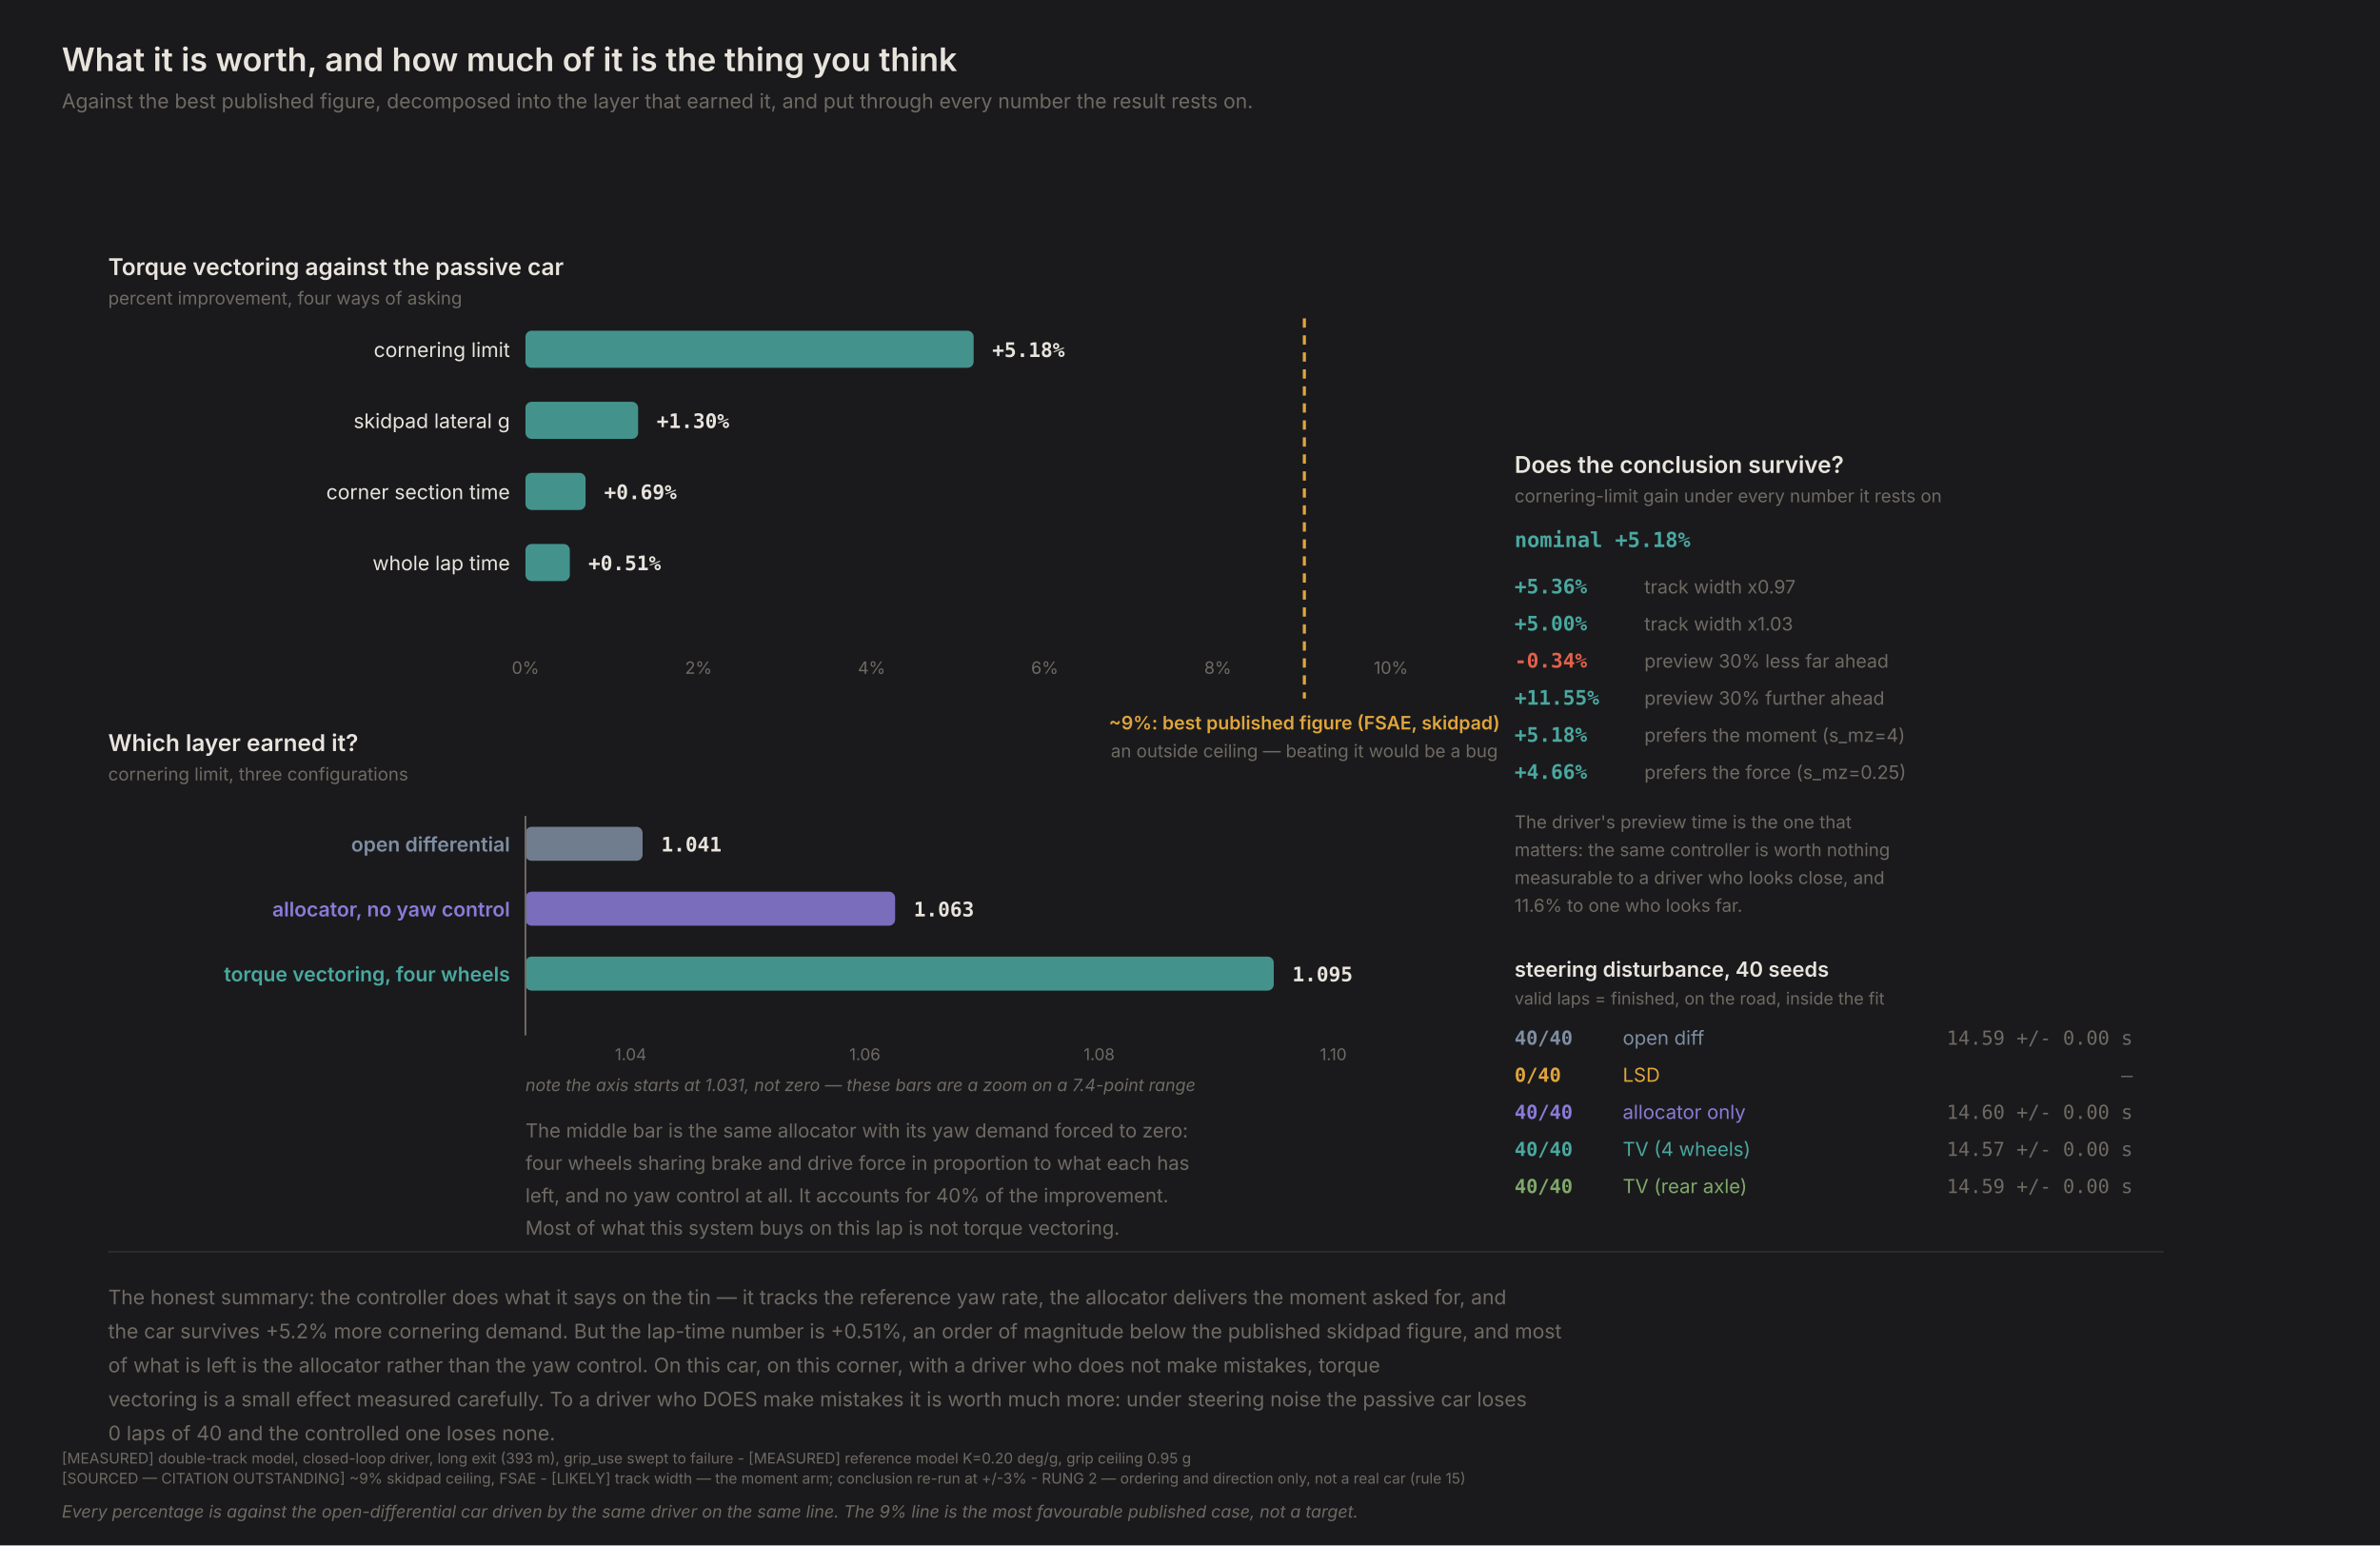
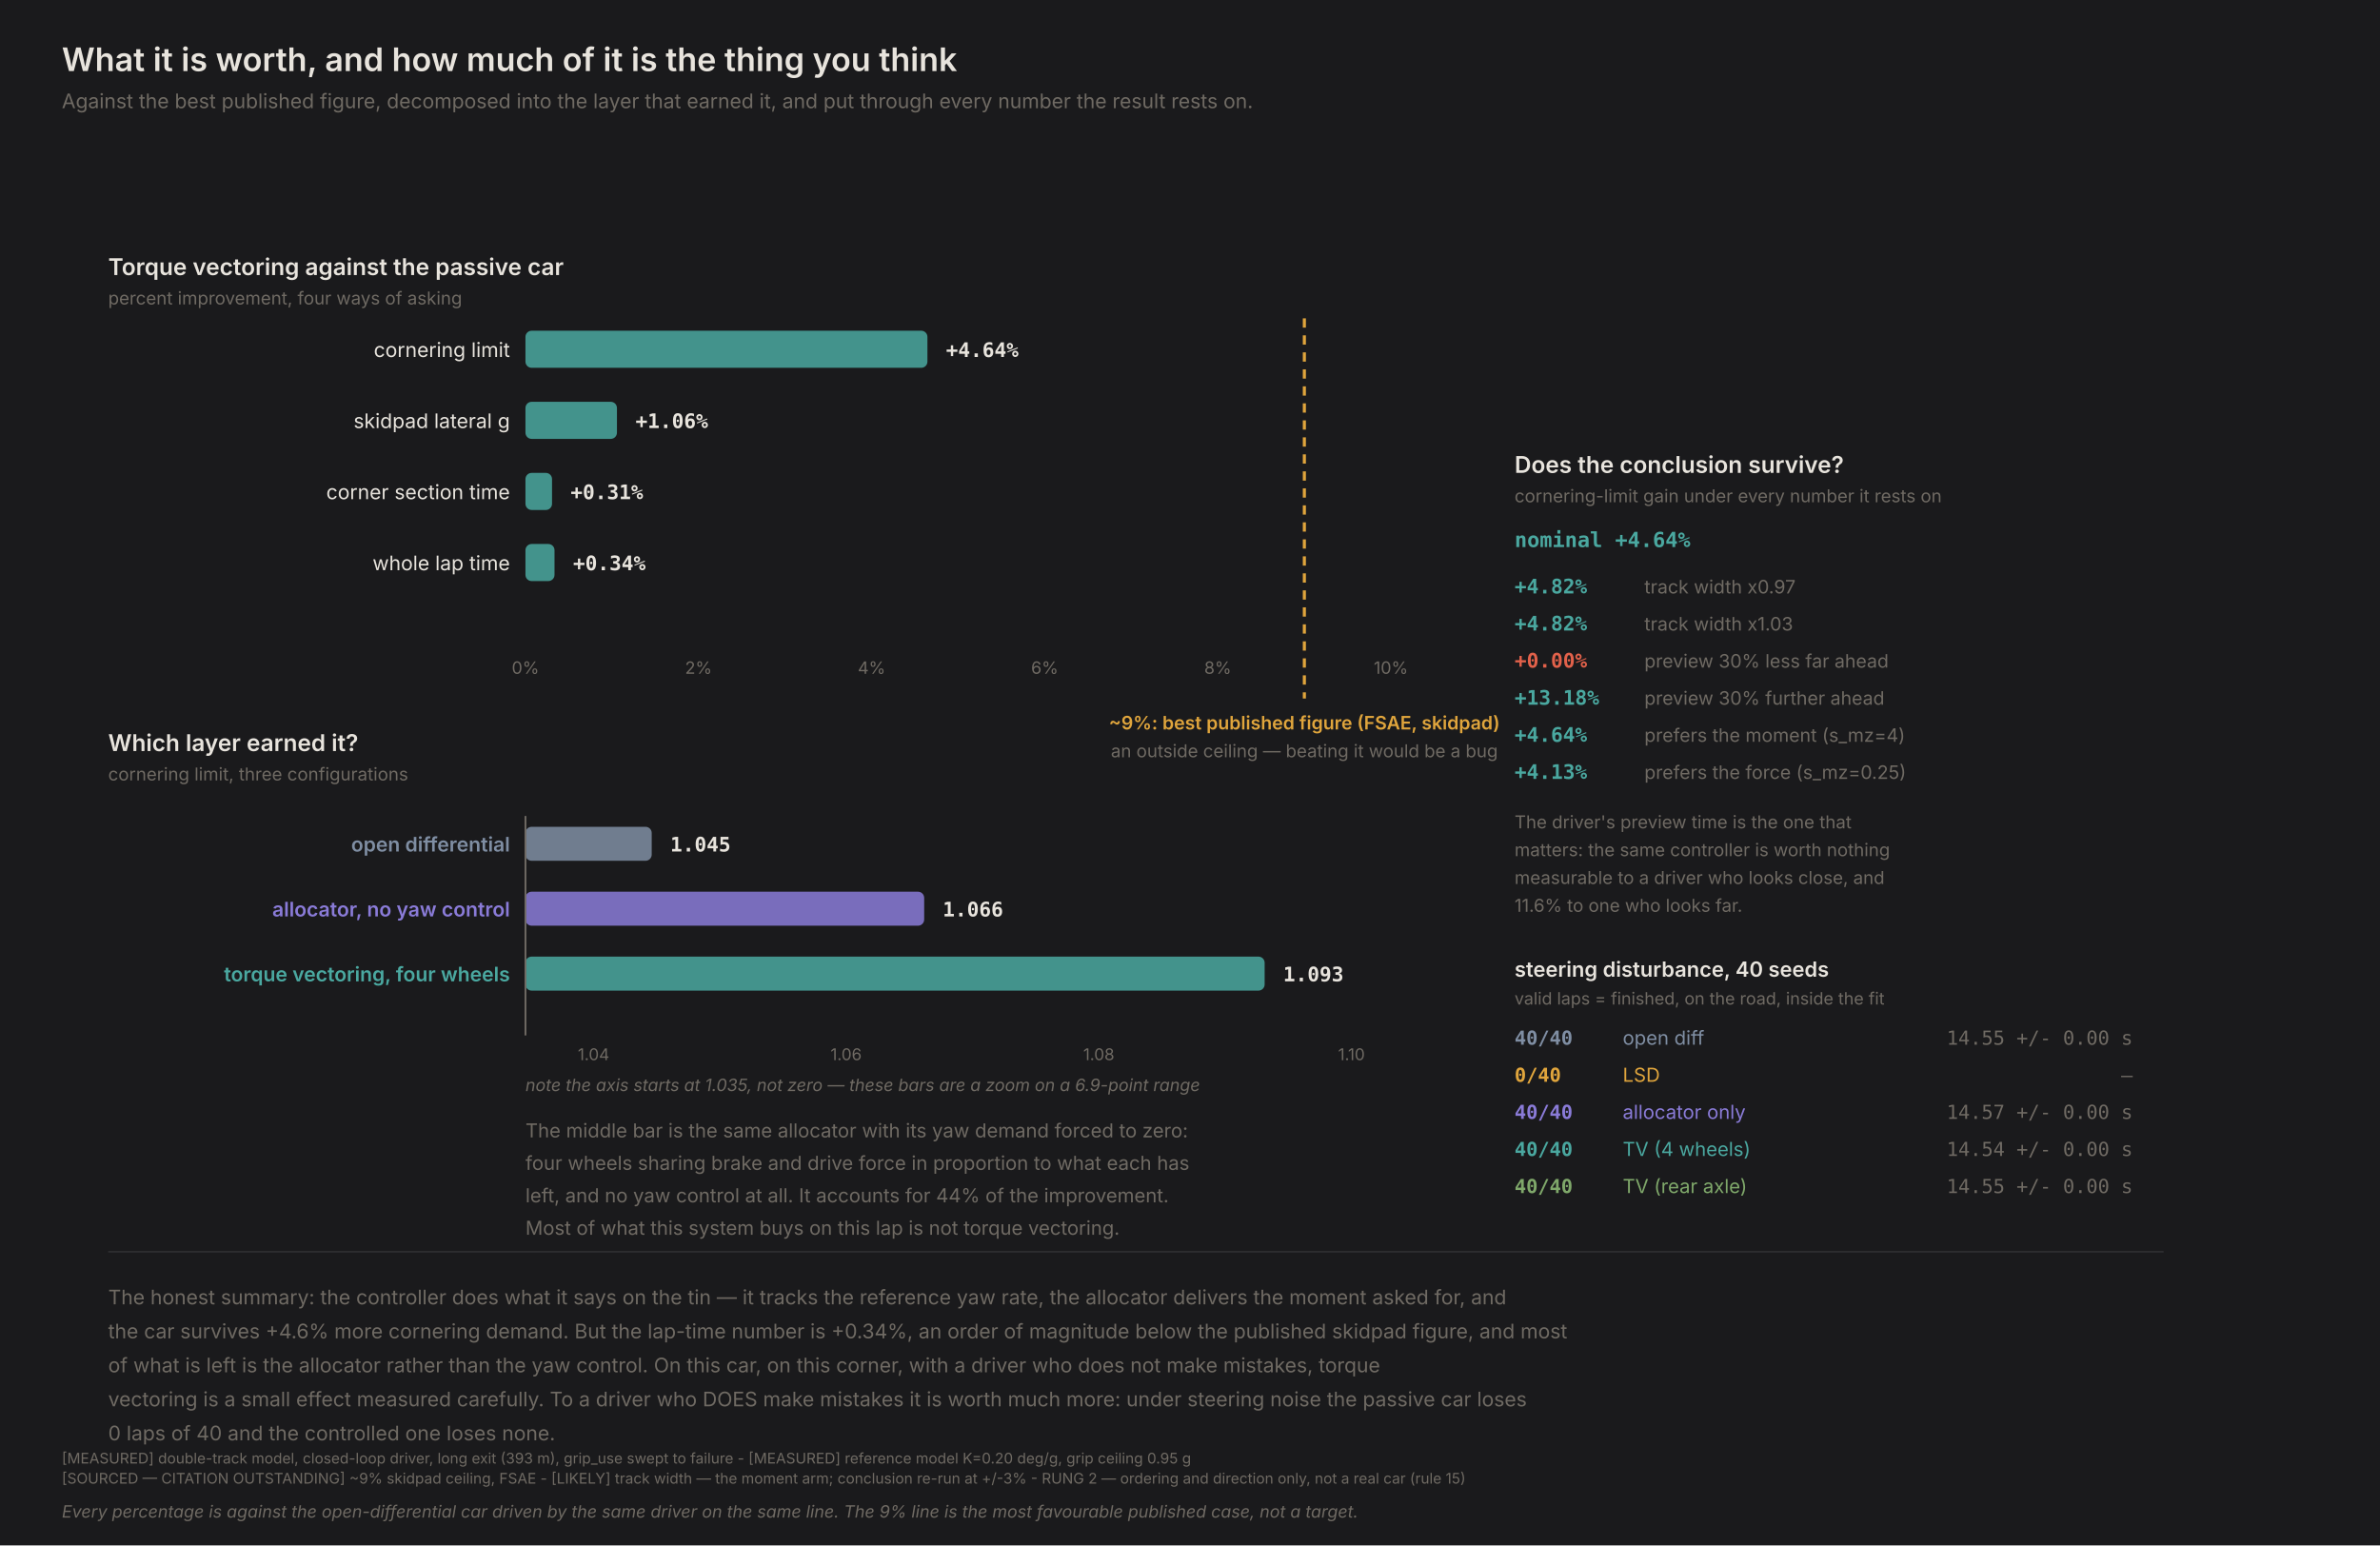
<svg xmlns="http://www.w3.org/2000/svg" width="1540" height="1000" viewBox="0 0 1540 1000" font-family="Inter, system-ui, sans-serif">
  <rect width="1540" height="1000" fill="#1a1a1c" />
  <text x="40" y="46" fill="#e8e4dd" font-size="21" font-weight="600">What it is worth, and how much of it is the thing you think</text>
  <text x="40" y="70" fill="#6f6a63" font-size="13">Against the best published figure, decomposed into the layer that earned it, and put through every number the result rests on.</text>
  <text x="70.0" y="178.0" fill="#e8e4dd" font-size="15" text-anchor="start" font-weight="600" font-style="normal">Torque vectoring against the passive car</text>
  <text x="70.0" y="197.0" fill="#6f6a63" font-size="11.5" text-anchor="start" font-weight="normal" font-style="normal">percent improvement, four ways of asking</text>
  <text x="330.0" y="231.0" fill="#e8e4dd" font-size="13" text-anchor="end" font-weight="normal" font-style="normal">cornering limit</text>
-   <rect x="340" y="214" width="290.0" height="24" rx="4" fill="#4aa8a0" opacity="0.85" />
-   <text x="642.0" y="231.0" fill="#e8e4dd" font-size="13" text-anchor="start" font-weight="600" font-style="normal" font-family="ui-monospace, SFMono-Regular, Menlo, monospace">+5.18%</text>
+   <rect x="340" y="214" width="260.1" height="24" rx="4" fill="#4aa8a0" opacity="0.85" />
+   <text x="612.1" y="231.0" fill="#e8e4dd" font-size="13" text-anchor="start" font-weight="600" font-style="normal" font-family="ui-monospace, SFMono-Regular, Menlo, monospace">+4.64%</text>
  <text x="330.0" y="277.0" fill="#e8e4dd" font-size="13" text-anchor="end" font-weight="normal" font-style="normal">skidpad lateral g</text>
-   <rect x="340" y="260" width="72.9" height="24" rx="4" fill="#4aa8a0" opacity="0.85" />
-   <text x="424.9" y="277.0" fill="#e8e4dd" font-size="13" text-anchor="start" font-weight="600" font-style="normal" font-family="ui-monospace, SFMono-Regular, Menlo, monospace">+1.30%</text>
+   <rect x="340" y="260" width="59.2" height="24" rx="4" fill="#4aa8a0" opacity="0.85" />
+   <text x="411.2" y="277.0" fill="#e8e4dd" font-size="13" text-anchor="start" font-weight="600" font-style="normal" font-family="ui-monospace, SFMono-Regular, Menlo, monospace">+1.06%</text>
  <text x="330.0" y="323.0" fill="#e8e4dd" font-size="13" text-anchor="end" font-weight="normal" font-style="normal">corner section time</text>
-   <rect x="340" y="306" width="38.9" height="24" rx="4" fill="#4aa8a0" opacity="0.85" />
-   <text x="390.9" y="323.0" fill="#e8e4dd" font-size="13" text-anchor="start" font-weight="600" font-style="normal" font-family="ui-monospace, SFMono-Regular, Menlo, monospace">+0.69%</text>
+   <rect x="340" y="306" width="17.2" height="24" rx="4" fill="#4aa8a0" opacity="0.85" />
+   <text x="369.2" y="323.0" fill="#e8e4dd" font-size="13" text-anchor="start" font-weight="600" font-style="normal" font-family="ui-monospace, SFMono-Regular, Menlo, monospace">+0.31%</text>
  <text x="330.0" y="369.0" fill="#e8e4dd" font-size="13" text-anchor="end" font-weight="normal" font-style="normal">whole lap time</text>
-   <rect x="340" y="352" width="28.7" height="24" rx="4" fill="#4aa8a0" opacity="0.85" />
-   <text x="380.7" y="369.0" fill="#e8e4dd" font-size="13" text-anchor="start" font-weight="600" font-style="normal" font-family="ui-monospace, SFMono-Regular, Menlo, monospace">+0.51%</text>
+   <rect x="340" y="352" width="18.8" height="24" rx="4" fill="#4aa8a0" opacity="0.85" />
+   <text x="370.8" y="369.0" fill="#e8e4dd" font-size="13" text-anchor="start" font-weight="600" font-style="normal" font-family="ui-monospace, SFMono-Regular, Menlo, monospace">+0.34%</text>
  <line x1="844.0" y1="206" x2="844.0" y2="452" stroke="#e0a53c" stroke-width="2" stroke-dasharray="6 5" />
  <text x="844.0" y="472.0" fill="#e0a53c" font-size="12" text-anchor="middle" font-weight="600" font-style="normal">~9%: best published figure (FSAE, skidpad)</text>
  <text x="844.0" y="490.0" fill="#6f6a63" font-size="11.5" text-anchor="middle" font-weight="normal" font-style="normal">an outside ceiling — beating it would be a bug</text>
  <text x="340.0" y="436.0" fill="#6f6a63" font-size="11" text-anchor="middle" font-weight="normal" font-style="normal">0%</text>
  <text x="452.0" y="436.0" fill="#6f6a63" font-size="11" text-anchor="middle" font-weight="normal" font-style="normal">2%</text>
  <text x="564.0" y="436.0" fill="#6f6a63" font-size="11" text-anchor="middle" font-weight="normal" font-style="normal">4%</text>
  <text x="676.0" y="436.0" fill="#6f6a63" font-size="11" text-anchor="middle" font-weight="normal" font-style="normal">6%</text>
  <text x="788.0" y="436.0" fill="#6f6a63" font-size="11" text-anchor="middle" font-weight="normal" font-style="normal">8%</text>
  <text x="900.0" y="436.0" fill="#6f6a63" font-size="11" text-anchor="middle" font-weight="normal" font-style="normal">10%</text>
  <text x="70.0" y="486.0" fill="#e8e4dd" font-size="15" text-anchor="start" font-weight="600" font-style="normal">Which layer earned it?</text>
  <text x="70.0" y="505.0" fill="#6f6a63" font-size="11.5" text-anchor="start" font-weight="normal" font-style="normal">cornering limit, three configurations</text>
  <text x="330.0" y="551.0" fill="#7f8ea3" font-size="13" text-anchor="end" font-weight="600" font-style="normal">open differential</text>
-   <rect x="340" y="535" width="75.8" height="22" rx="4" fill="#7f8ea3" opacity="0.85" />
-   <text x="427.8" y="551.0" fill="#e8e4dd" font-size="13" text-anchor="start" font-weight="600" font-style="normal" font-family="ui-monospace, SFMono-Regular, Menlo, monospace">1.041</text>
+   <rect x="340" y="535" width="81.7" height="22" rx="4" fill="#7f8ea3" opacity="0.85" />
+   <text x="433.7" y="551.0" fill="#e8e4dd" font-size="13" text-anchor="start" font-weight="600" font-style="normal" font-family="ui-monospace, SFMono-Regular, Menlo, monospace">1.045</text>
  <text x="330.0" y="593.0" fill="#8a7bd8" font-size="13" text-anchor="end" font-weight="600" font-style="normal">allocator, no yaw control</text>
-   <rect x="340" y="577" width="239.2" height="22" rx="4" fill="#8a7bd8" opacity="0.85" />
-   <text x="591.2" y="593.0" fill="#e8e4dd" font-size="13" text-anchor="start" font-weight="600" font-style="normal" font-family="ui-monospace, SFMono-Regular, Menlo, monospace">1.063</text>
+   <rect x="340" y="577" width="258.0" height="22" rx="4" fill="#8a7bd8" opacity="0.85" />
+   <text x="610.0" y="593.0" fill="#e8e4dd" font-size="13" text-anchor="start" font-weight="600" font-style="normal" font-family="ui-monospace, SFMono-Regular, Menlo, monospace">1.066</text>
  <text x="330.0" y="635.0" fill="#4aa8a0" font-size="13" text-anchor="end" font-weight="600" font-style="normal">torque vectoring, four wheels</text>
-   <rect x="340" y="619" width="484.2" height="22" rx="4" fill="#4aa8a0" opacity="0.85" />
-   <text x="836.2" y="635.0" fill="#e8e4dd" font-size="13" text-anchor="start" font-weight="600" font-style="normal" font-family="ui-monospace, SFMono-Regular, Menlo, monospace">1.095</text>
+   <rect x="340" y="619" width="478.3" height="22" rx="4" fill="#4aa8a0" opacity="0.85" />
+   <text x="830.3" y="635.0" fill="#e8e4dd" font-size="13" text-anchor="start" font-weight="600" font-style="normal" font-family="ui-monospace, SFMono-Regular, Menlo, monospace">1.093</text>
  <line x1="340" y1="528" x2="340" y2="670" stroke="#6f6a63" stroke-width="1.2" />
-   <text x="408.1" y="686.0" fill="#6f6a63" font-size="10.5" text-anchor="middle" font-weight="normal" font-style="normal">1.04</text>
-   <text x="559.6" y="686.0" fill="#6f6a63" font-size="10.5" text-anchor="middle" font-weight="normal" font-style="normal">1.06</text>
-   <text x="711.2" y="686.0" fill="#6f6a63" font-size="10.5" text-anchor="middle" font-weight="normal" font-style="normal">1.08</text>
-   <text x="862.7" y="686.0" fill="#6f6a63" font-size="10.5" text-anchor="middle" font-weight="normal" font-style="normal">1.10</text>
-   <text x="340.0" y="706.0" fill="#6f6a63" font-size="11" text-anchor="start" font-weight="normal" font-style="italic">note the axis starts at 1.031, not zero — these bars are a zoom on a 7.4-point range</text>
+   <text x="384.1" y="686.0" fill="#6f6a63" font-size="10.5" text-anchor="middle" font-weight="normal" font-style="normal">1.04</text>
+   <text x="547.5" y="686.0" fill="#6f6a63" font-size="10.5" text-anchor="middle" font-weight="normal" font-style="normal">1.06</text>
+   <text x="711.0" y="686.0" fill="#6f6a63" font-size="10.5" text-anchor="middle" font-weight="normal" font-style="normal">1.08</text>
+   <text x="874.5" y="686.0" fill="#6f6a63" font-size="10.5" text-anchor="middle" font-weight="normal" font-style="normal">1.10</text>
+   <text x="340.0" y="706.0" fill="#6f6a63" font-size="11" text-anchor="start" font-weight="normal" font-style="italic">note the axis starts at 1.035, not zero — these bars are a zoom on a 6.9-point range</text>
  <text x="340.0" y="736.0" fill="#6f6a63" font-size="12.5" text-anchor="start" font-weight="normal" font-style="normal">The middle bar is the same allocator with its yaw demand forced to zero:</text>
  <text x="340.0" y="757.0" fill="#6f6a63" font-size="12.5" text-anchor="start" font-weight="normal" font-style="normal">four wheels sharing brake and drive force in proportion to what each has</text>
-   <text x="340.0" y="778.0" fill="#6f6a63" font-size="12.5" text-anchor="start" font-weight="normal" font-style="normal">left, and no yaw control at all. It accounts for 40% of the improvement.</text>
+   <text x="340.0" y="778.0" fill="#6f6a63" font-size="12.5" text-anchor="start" font-weight="normal" font-style="normal">left, and no yaw control at all. It accounts for 44% of the improvement.</text>
  <text x="340.0" y="799.0" fill="#6f6a63" font-size="12.5" text-anchor="start" font-weight="normal" font-style="normal">Most of what this system buys on this lap is not torque vectoring.</text>
  <text x="980.0" y="306.0" fill="#e8e4dd" font-size="15" text-anchor="start" font-weight="600" font-style="normal">Does the conclusion survive?</text>
  <text x="980.0" y="325.0" fill="#6f6a63" font-size="11.5" text-anchor="start" font-weight="normal" font-style="normal">cornering-limit gain under every number it rests on</text>
-   <text x="980.0" y="354.0" fill="#4aa8a0" font-size="13.5" text-anchor="start" font-weight="600" font-style="normal" font-family="ui-monospace, SFMono-Regular, Menlo, monospace">nominal    +5.18%</text>
-   <text x="980.0" y="384.0" fill="#4aa8a0" font-size="13" text-anchor="start" font-weight="600" font-style="normal" font-family="ui-monospace, SFMono-Regular, Menlo, monospace"> +5.36%</text>
+   <text x="980.0" y="354.0" fill="#4aa8a0" font-size="13.5" text-anchor="start" font-weight="600" font-style="normal" font-family="ui-monospace, SFMono-Regular, Menlo, monospace">nominal    +4.64%</text>
+   <text x="980.0" y="384.0" fill="#4aa8a0" font-size="13" text-anchor="start" font-weight="600" font-style="normal" font-family="ui-monospace, SFMono-Regular, Menlo, monospace"> +4.82%</text>
  <text x="1064.0" y="384.0" fill="#6f6a63" font-size="12" text-anchor="start" font-weight="normal" font-style="normal">track width x0.97</text>
-   <text x="980.0" y="408.0" fill="#4aa8a0" font-size="13" text-anchor="start" font-weight="600" font-style="normal" font-family="ui-monospace, SFMono-Regular, Menlo, monospace"> +5.00%</text>
+   <text x="980.0" y="408.0" fill="#4aa8a0" font-size="13" text-anchor="start" font-weight="600" font-style="normal" font-family="ui-monospace, SFMono-Regular, Menlo, monospace"> +4.82%</text>
  <text x="1064.0" y="408.0" fill="#6f6a63" font-size="12" text-anchor="start" font-weight="normal" font-style="normal">track width x1.03</text>
-   <text x="980.0" y="432.0" fill="#e2614a" font-size="13" text-anchor="start" font-weight="600" font-style="normal" font-family="ui-monospace, SFMono-Regular, Menlo, monospace"> -0.34%</text>
+   <text x="980.0" y="432.0" fill="#e2614a" font-size="13" text-anchor="start" font-weight="600" font-style="normal" font-family="ui-monospace, SFMono-Regular, Menlo, monospace"> +0.00%</text>
  <text x="1064.0" y="432.0" fill="#6f6a63" font-size="12" text-anchor="start" font-weight="normal" font-style="normal">preview 30% less far ahead</text>
-   <text x="980.0" y="456.0" fill="#4aa8a0" font-size="13" text-anchor="start" font-weight="600" font-style="normal" font-family="ui-monospace, SFMono-Regular, Menlo, monospace">+11.55%</text>
+   <text x="980.0" y="456.0" fill="#4aa8a0" font-size="13" text-anchor="start" font-weight="600" font-style="normal" font-family="ui-monospace, SFMono-Regular, Menlo, monospace">+13.18%</text>
  <text x="1064.0" y="456.0" fill="#6f6a63" font-size="12" text-anchor="start" font-weight="normal" font-style="normal">preview 30% further ahead</text>
-   <text x="980.0" y="480.0" fill="#4aa8a0" font-size="13" text-anchor="start" font-weight="600" font-style="normal" font-family="ui-monospace, SFMono-Regular, Menlo, monospace"> +5.18%</text>
+   <text x="980.0" y="480.0" fill="#4aa8a0" font-size="13" text-anchor="start" font-weight="600" font-style="normal" font-family="ui-monospace, SFMono-Regular, Menlo, monospace"> +4.64%</text>
  <text x="1064.0" y="480.0" fill="#6f6a63" font-size="12" text-anchor="start" font-weight="normal" font-style="normal">prefers the moment (s_mz=4)</text>
-   <text x="980.0" y="504.0" fill="#4aa8a0" font-size="13" text-anchor="start" font-weight="600" font-style="normal" font-family="ui-monospace, SFMono-Regular, Menlo, monospace"> +4.66%</text>
+   <text x="980.0" y="504.0" fill="#4aa8a0" font-size="13" text-anchor="start" font-weight="600" font-style="normal" font-family="ui-monospace, SFMono-Regular, Menlo, monospace"> +4.13%</text>
  <text x="1064.0" y="504.0" fill="#6f6a63" font-size="12" text-anchor="start" font-weight="normal" font-style="normal">prefers the force (s_mz=0.25)</text>
  <text x="980.0" y="536.0" fill="#6f6a63" font-size="11.5" text-anchor="start" font-weight="normal" font-style="normal">The driver's preview time is the one that</text>
  <text x="980.0" y="554.0" fill="#6f6a63" font-size="11.5" text-anchor="start" font-weight="normal" font-style="normal">matters: the same controller is worth nothing</text>
  <text x="980.0" y="572.0" fill="#6f6a63" font-size="11.5" text-anchor="start" font-weight="normal" font-style="normal">measurable to a driver who looks close, and</text>
  <text x="980.0" y="590.0" fill="#6f6a63" font-size="11.5" text-anchor="start" font-weight="normal" font-style="normal">11.6% to one who looks far.</text>
  <text x="980.0" y="632.0" fill="#e8e4dd" font-size="13.5" text-anchor="start" font-weight="600" font-style="normal">steering disturbance, 40 seeds</text>
  <text x="980.0" y="650.0" fill="#6f6a63" font-size="11" text-anchor="start" font-weight="normal" font-style="normal">valid laps = finished, on the road, inside the fit</text>
  <text x="980.0" y="676.0" fill="#7f8ea3" font-size="12.5" text-anchor="start" font-weight="600" font-style="normal" font-family="ui-monospace, SFMono-Regular, Menlo, monospace"> 40/40</text>
  <text x="1050.0" y="676.0" fill="#7f8ea3" font-size="12.5" text-anchor="start" font-weight="normal" font-style="normal">open diff</text>
-   <text x="1380.0" y="676.0" fill="#6f6a63" font-size="12.5" text-anchor="end" font-weight="normal" font-style="normal" font-family="ui-monospace, SFMono-Regular, Menlo, monospace">14.59 +/- 0.00 s</text>
+   <text x="1380.0" y="676.0" fill="#6f6a63" font-size="12.5" text-anchor="end" font-weight="normal" font-style="normal" font-family="ui-monospace, SFMono-Regular, Menlo, monospace">14.55 +/- 0.00 s</text>
  <text x="980.0" y="700.0" fill="#e0a53c" font-size="12.5" text-anchor="start" font-weight="600" font-style="normal" font-family="ui-monospace, SFMono-Regular, Menlo, monospace">  0/40</text>
  <text x="1050.0" y="700.0" fill="#e0a53c" font-size="12.5" text-anchor="start" font-weight="normal" font-style="normal">LSD</text>
  <text x="1380.0" y="700.0" fill="#6f6a63" font-size="12.5" text-anchor="end" font-weight="normal" font-style="normal" font-family="ui-monospace, SFMono-Regular, Menlo, monospace">—</text>
  <text x="980.0" y="724.0" fill="#8a7bd8" font-size="12.5" text-anchor="start" font-weight="600" font-style="normal" font-family="ui-monospace, SFMono-Regular, Menlo, monospace"> 40/40</text>
  <text x="1050.0" y="724.0" fill="#8a7bd8" font-size="12.5" text-anchor="start" font-weight="normal" font-style="normal">allocator only</text>
-   <text x="1380.0" y="724.0" fill="#6f6a63" font-size="12.5" text-anchor="end" font-weight="normal" font-style="normal" font-family="ui-monospace, SFMono-Regular, Menlo, monospace">14.60 +/- 0.00 s</text>
+   <text x="1380.0" y="724.0" fill="#6f6a63" font-size="12.5" text-anchor="end" font-weight="normal" font-style="normal" font-family="ui-monospace, SFMono-Regular, Menlo, monospace">14.57 +/- 0.00 s</text>
  <text x="980.0" y="748.0" fill="#4aa8a0" font-size="12.5" text-anchor="start" font-weight="600" font-style="normal" font-family="ui-monospace, SFMono-Regular, Menlo, monospace"> 40/40</text>
  <text x="1050.0" y="748.0" fill="#4aa8a0" font-size="12.5" text-anchor="start" font-weight="normal" font-style="normal">TV (4 wheels)</text>
-   <text x="1380.0" y="748.0" fill="#6f6a63" font-size="12.5" text-anchor="end" font-weight="normal" font-style="normal" font-family="ui-monospace, SFMono-Regular, Menlo, monospace">14.57 +/- 0.00 s</text>
+   <text x="1380.0" y="748.0" fill="#6f6a63" font-size="12.5" text-anchor="end" font-weight="normal" font-style="normal" font-family="ui-monospace, SFMono-Regular, Menlo, monospace">14.54 +/- 0.00 s</text>
  <text x="980.0" y="772.0" fill="#7fa86a" font-size="12.5" text-anchor="start" font-weight="600" font-style="normal" font-family="ui-monospace, SFMono-Regular, Menlo, monospace"> 40/40</text>
  <text x="1050.0" y="772.0" fill="#7fa86a" font-size="12.5" text-anchor="start" font-weight="normal" font-style="normal">TV (rear axle)</text>
-   <text x="1380.0" y="772.0" fill="#6f6a63" font-size="12.5" text-anchor="end" font-weight="normal" font-style="normal" font-family="ui-monospace, SFMono-Regular, Menlo, monospace">14.59 +/- 0.00 s</text>
+   <text x="1380.0" y="772.0" fill="#6f6a63" font-size="12.5" text-anchor="end" font-weight="normal" font-style="normal" font-family="ui-monospace, SFMono-Regular, Menlo, monospace">14.55 +/- 0.00 s</text>
  <line x1="70.0" y1="810.0" x2="1400.0" y2="810.0" stroke="#2e2e31" stroke-width="1.0" />
  <text x="70.0" y="844.0" fill="#6f6a63" font-size="13" text-anchor="start" font-weight="normal" font-style="normal">The honest summary: the controller does what it says on the tin — it tracks the reference yaw rate, the allocator delivers the moment asked for, and</text>
-   <text x="70.0" y="866.0" fill="#6f6a63" font-size="13" text-anchor="start" font-weight="normal" font-style="normal">the car survives +5.2% more cornering demand. But the lap-time number is +0.51%, an order of magnitude below the published skidpad figure, and most</text>
+   <text x="70.0" y="866.0" fill="#6f6a63" font-size="13" text-anchor="start" font-weight="normal" font-style="normal">the car survives +4.6% more cornering demand. But the lap-time number is +0.34%, an order of magnitude below the published skidpad figure, and most</text>
  <text x="70.0" y="888.0" fill="#6f6a63" font-size="13" text-anchor="start" font-weight="normal" font-style="normal">of what is left is the allocator rather than the yaw control. On this car, on this corner, with a driver who does not make mistakes, torque</text>
  <text x="70.0" y="910.0" fill="#6f6a63" font-size="13" text-anchor="start" font-weight="normal" font-style="normal">vectoring is a small effect measured carefully. To a driver who DOES make mistakes it is worth much more: under steering noise the passive car loses</text>
  <text x="70.0" y="932.0" fill="#6f6a63" font-size="13" text-anchor="start" font-weight="normal" font-style="normal">0 laps of 40 and the controlled one loses none.</text>
  <text x="40.0" y="947.0" fill="#6f6a63" font-size="9.5" text-anchor="start" font-weight="normal" font-style="normal">[MEASURED] double-track model, closed-loop driver, long exit (393 m), grip_use swept to failure  -  [MEASURED] reference model K=0.20 deg/g, grip ceiling 0.95 g</text>
  <text x="40.0" y="960.0" fill="#6f6a63" font-size="9.5" text-anchor="start" font-weight="normal" font-style="normal">[SOURCED — CITATION OUTSTANDING] ~9% skidpad ceiling, FSAE  -  [LIKELY] track width — the moment arm; conclusion re-run at +/-3%  -  RUNG 2 — ordering and direction only, not a real car (rule 15)</text>
  <text x="40" y="982" fill="#6f6a63" font-size="11" font-style="italic">Every percentage is against the open-differential car driven by the same driver on the same line. The 9% line is the most favourable published case, not a target.</text>
</svg>
